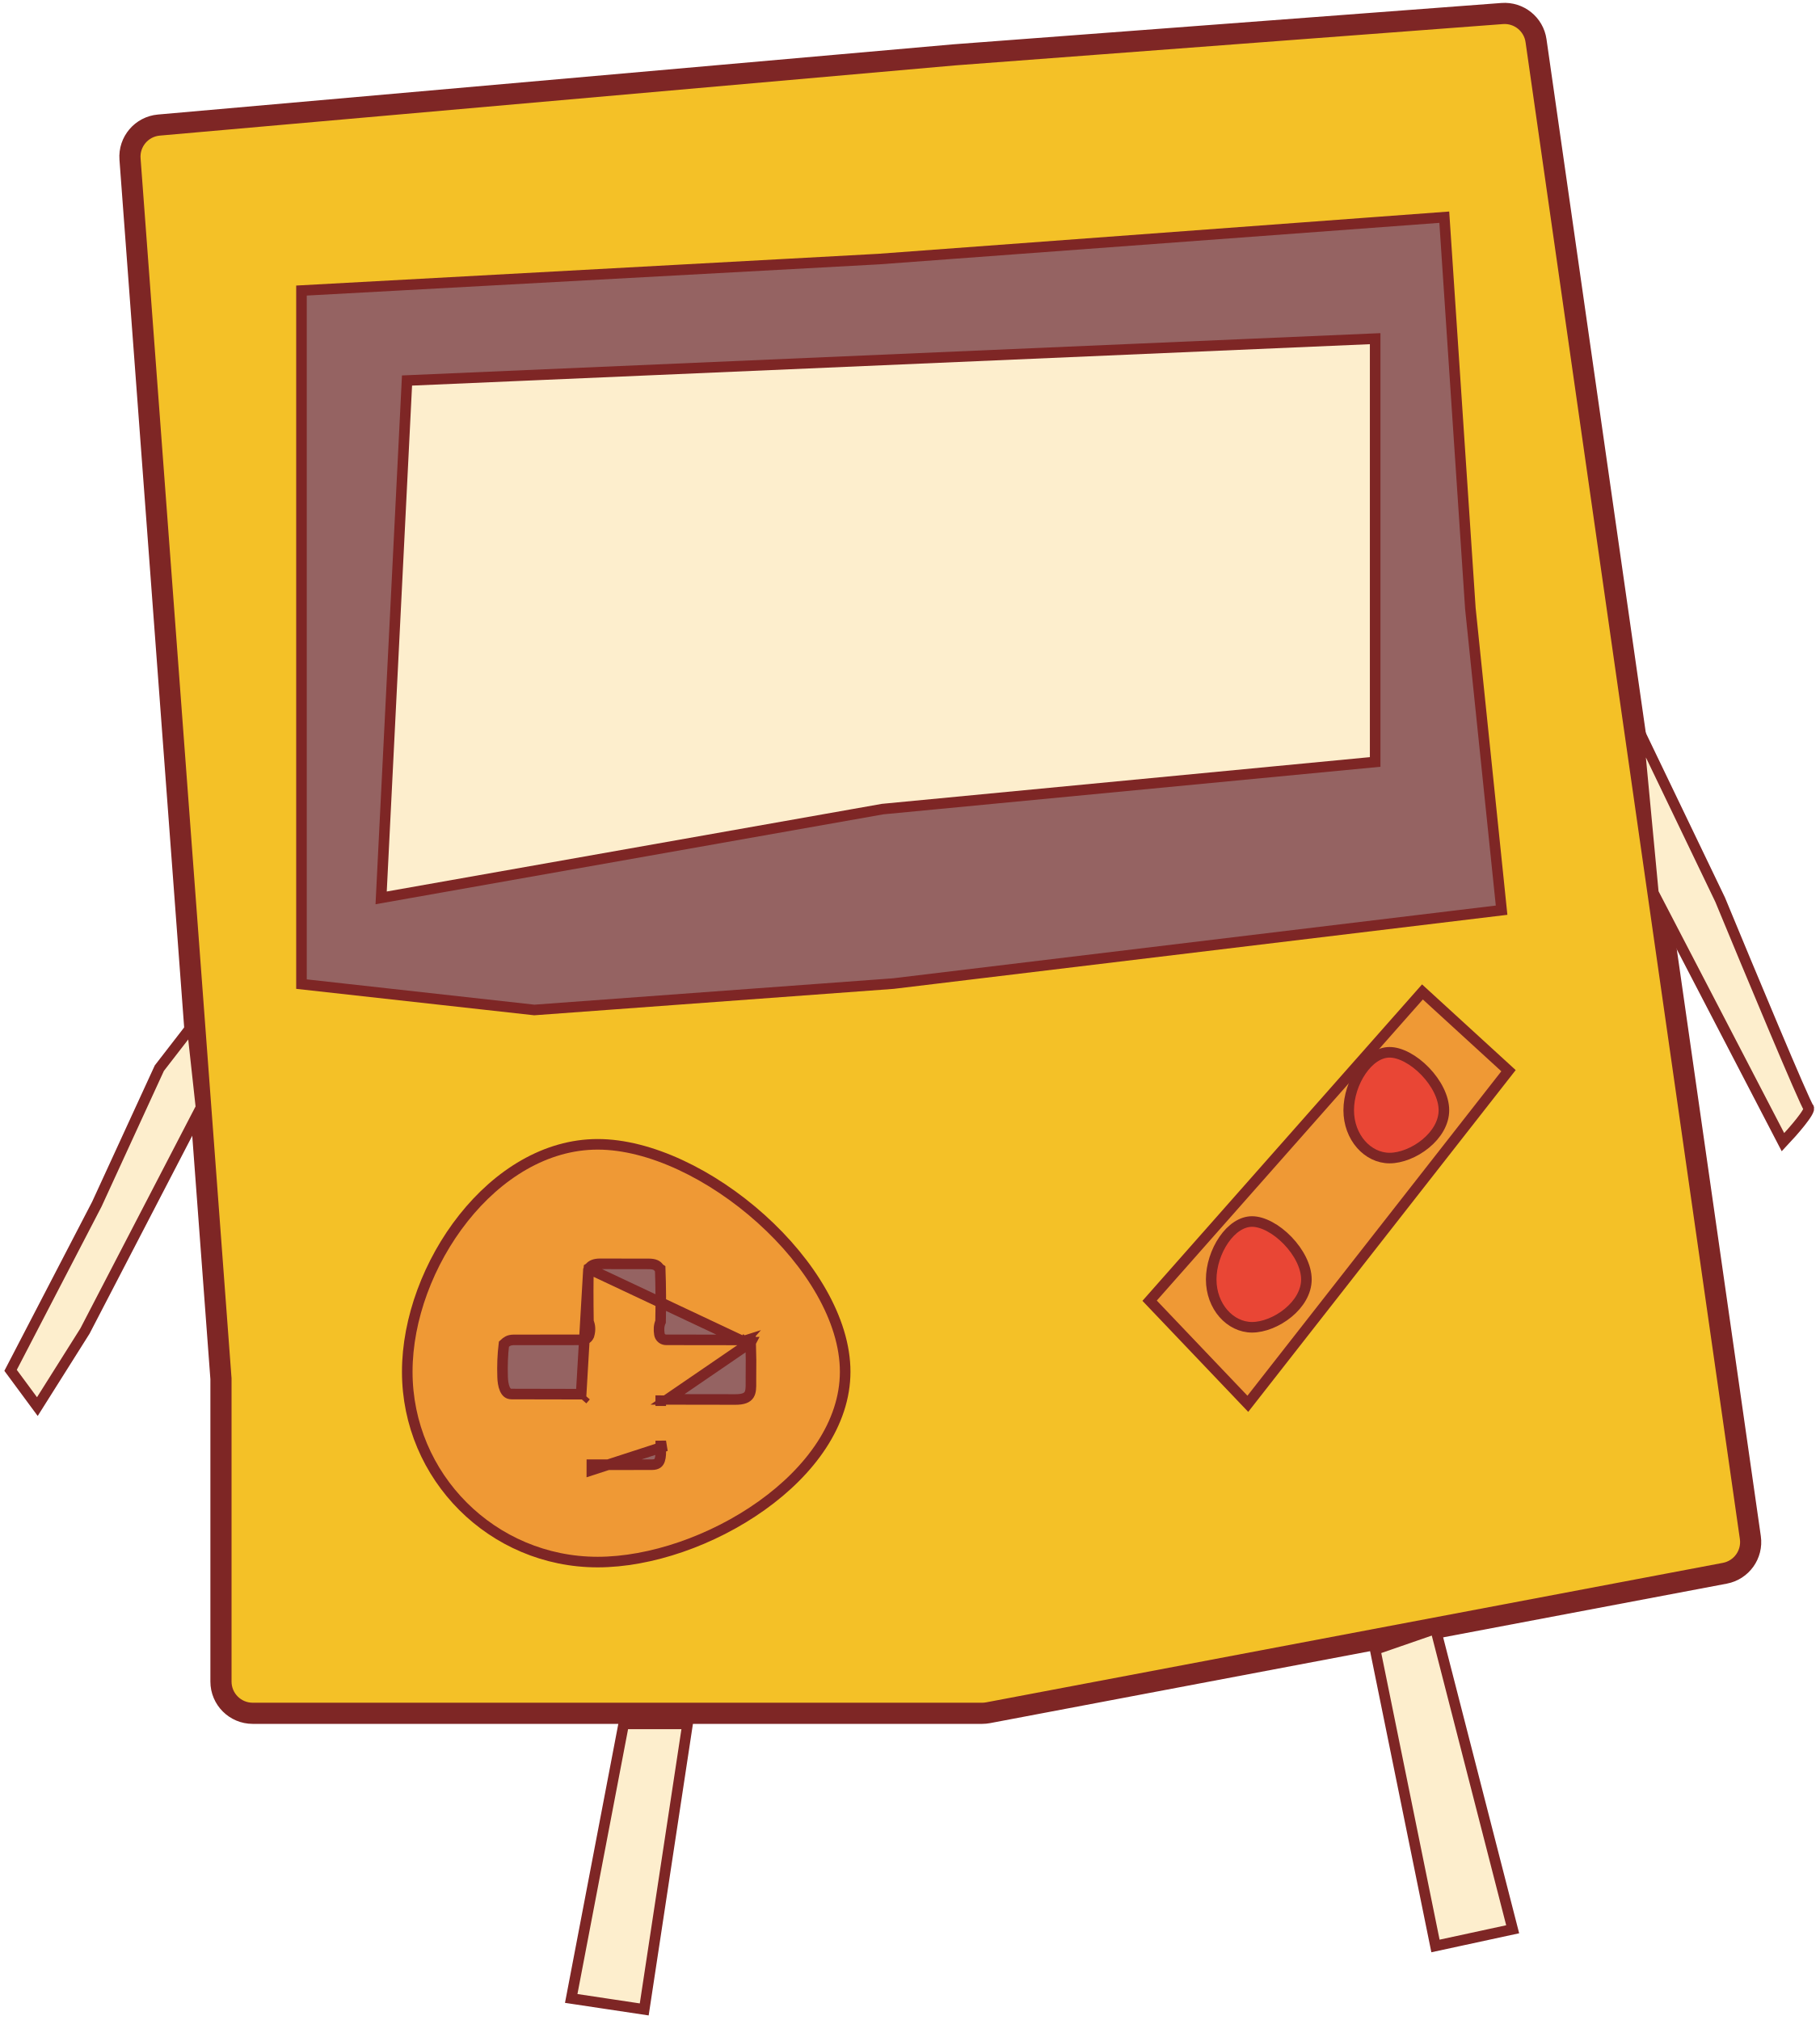
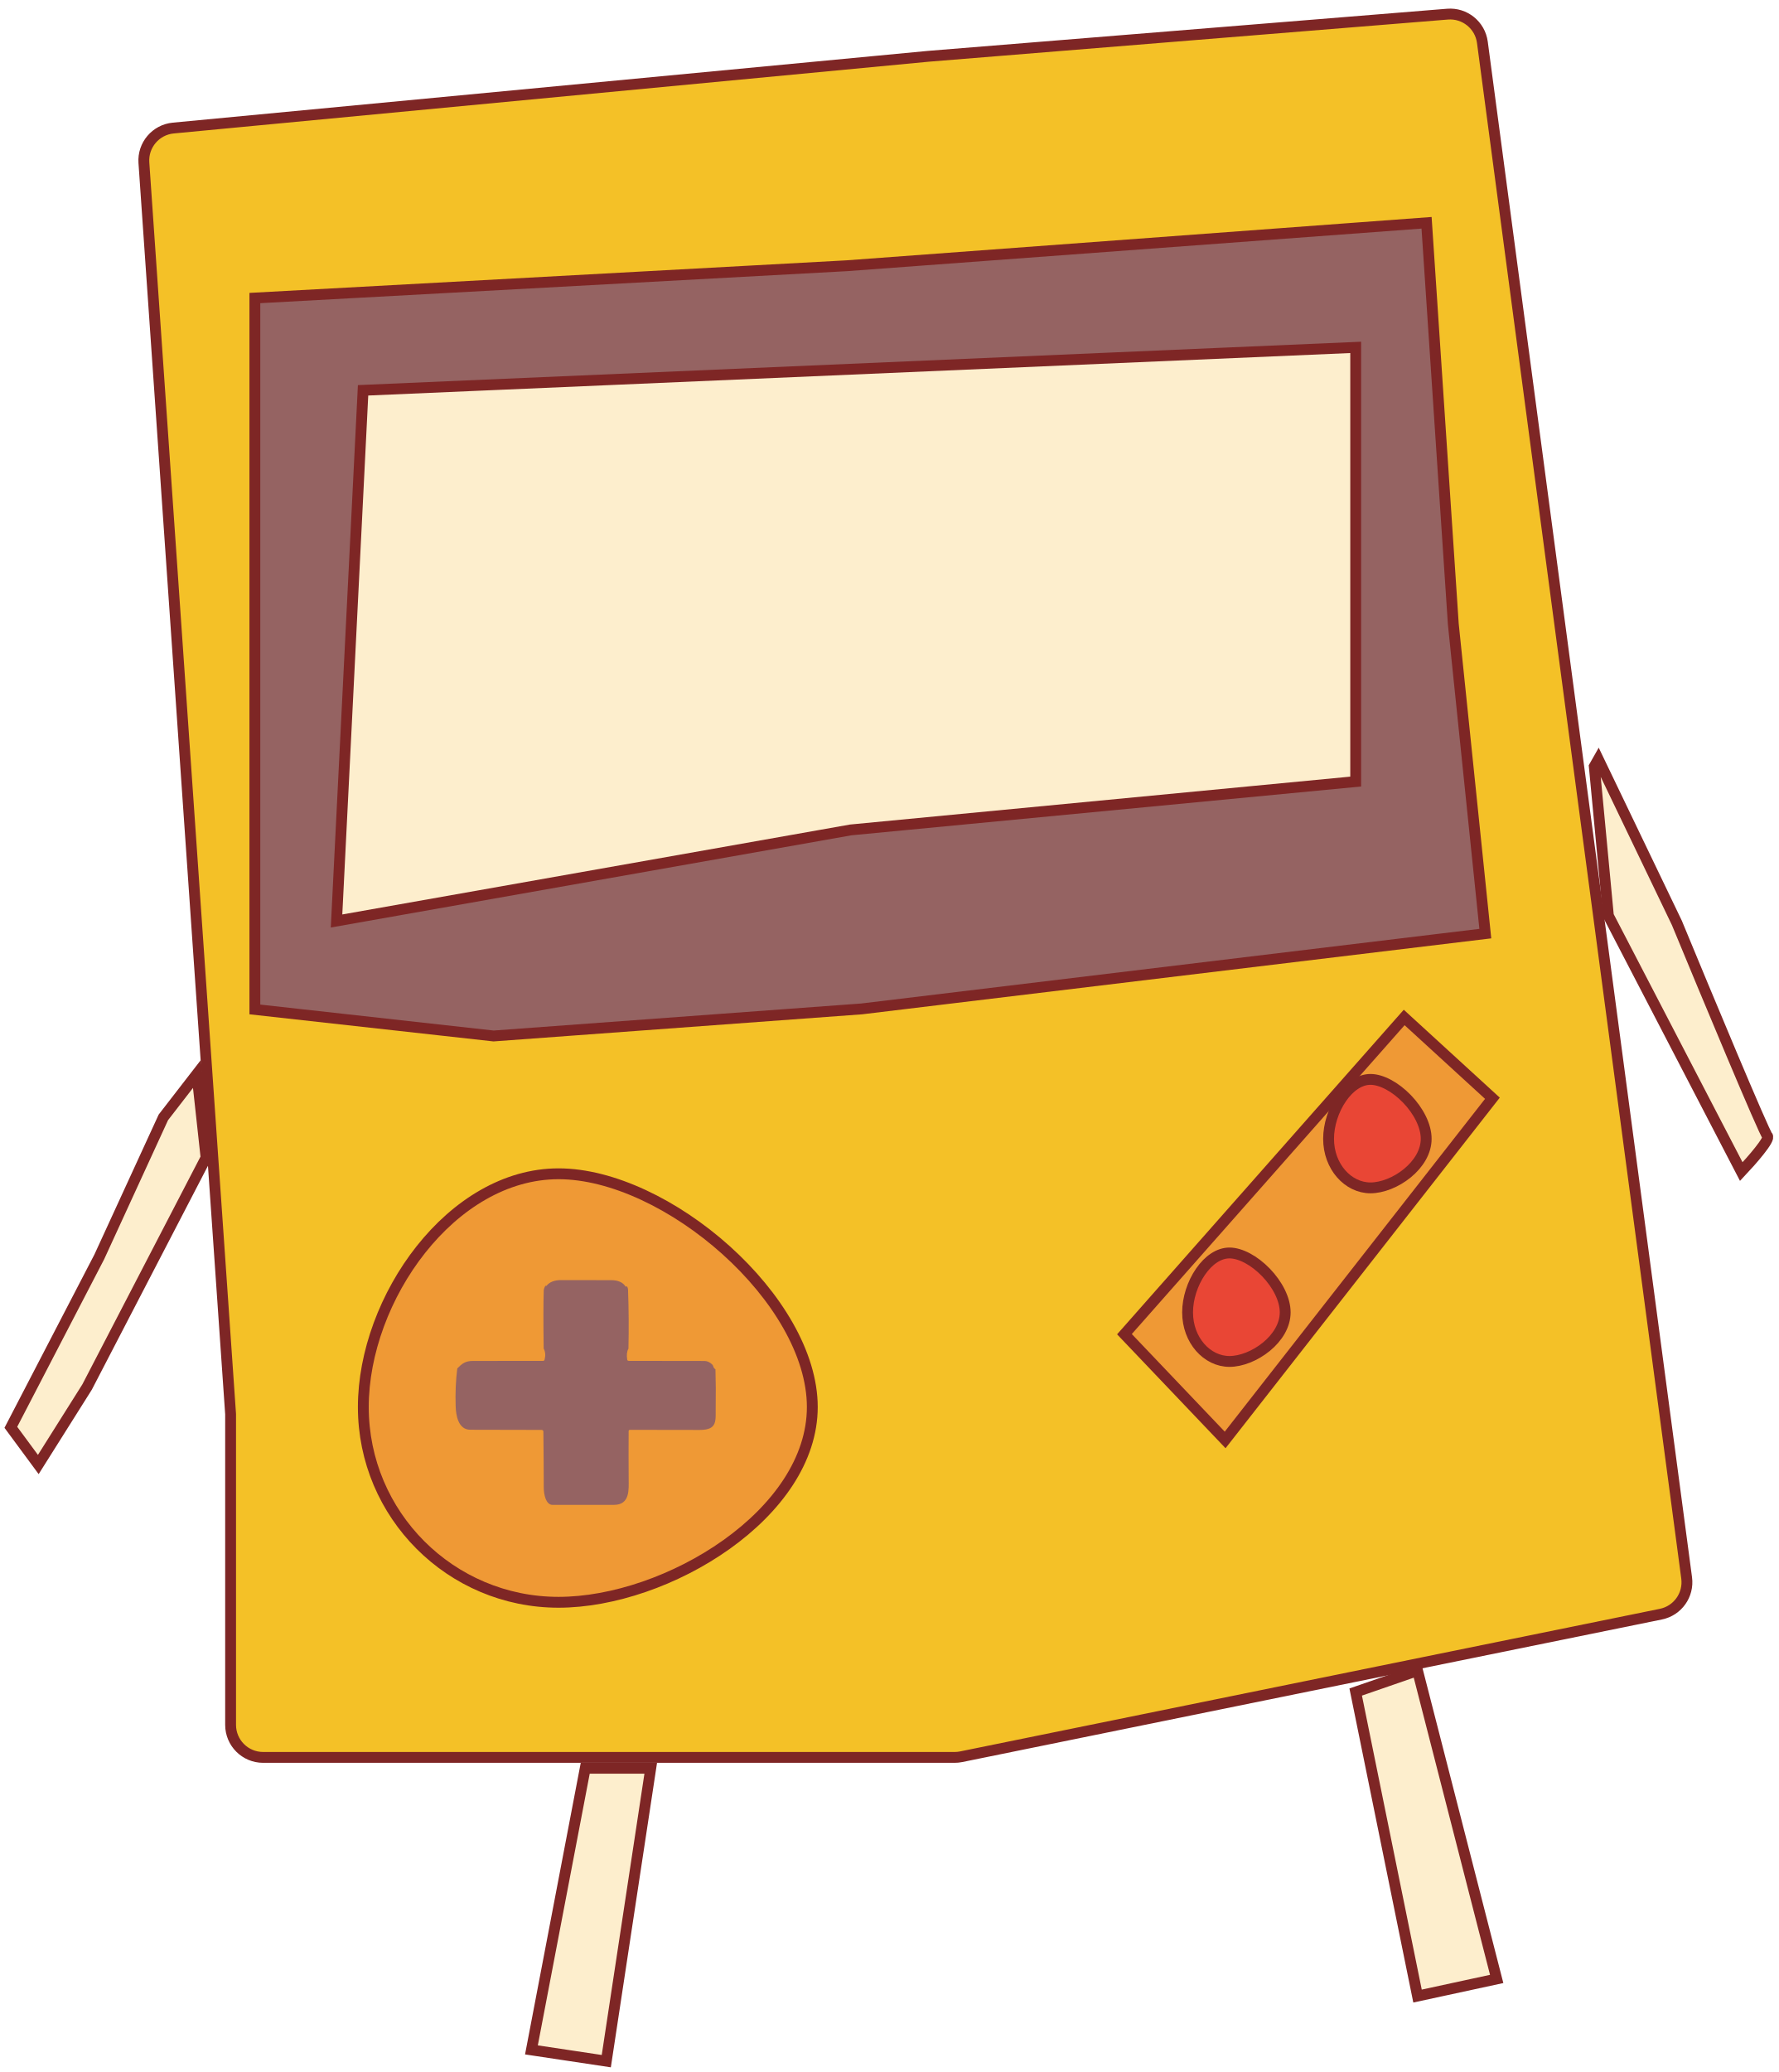
- <svg xmlns="http://www.w3.org/2000/svg" width="172" height="191" viewBox="0 0 172 191" fill="none">
-   <path d="M20.889 130.4V130.363L20.886 130.326L12.291 15.038C12.169 13.401 13.384 11.97 15.018 11.826L90.186 5.189L90.199 5.188L142.011 1.279C143.586 1.16 144.983 2.282 145.207 3.845L165.468 145.385C165.696 146.973 164.633 148.459 163.057 148.758L93.405 161.948C93.221 161.982 93.034 162 92.847 162H23.889C22.232 162 20.889 160.657 20.889 159V130.4Z" fill="#F4C127" stroke="#7E2625" stroke-width="2" />
-   <path d="M130 155.974L135.702 184L143 182.421L135.702 154L130 155.974Z" fill="#FDEECD" stroke="#7E2625" />
-   <path d="M83.037 24.499L136.535 20.536L139.001 57.533L139.002 57.542L139.003 57.551L141.952 86.062L84.452 93.002L50.509 95.498L28.5 93.052V27.474L83.027 24.499L83.027 24.499L83.037 24.499Z" fill="#956362" stroke="#7E2625" />
-   <path d="M108.678 122.987L134.471 93.791L142.606 101.238L117.963 132.736L108.678 122.987Z" fill="#EF9935" stroke="#7E2625" />
-   <path d="M79.898 129.701C79.898 134.579 76.624 139.073 71.99 142.375C67.365 145.672 61.49 147.701 56.5 147.701C46.559 147.701 38.5 139.642 38.5 129.701C38.5 124.717 40.525 119.325 43.81 115.18C47.097 111.034 51.591 108.201 56.5 108.201C61.44 108.201 67.301 111.065 71.946 115.241C76.597 119.422 79.898 124.797 79.898 129.701Z" fill="#EF9935" stroke="#7E2625" />
-   <path d="M123.5 120.975C123.5 122.163 122.805 123.291 121.768 124.142C120.73 124.994 119.43 125.5 118.363 125.5C116.294 125.5 114.5 123.543 114.5 120.975C114.5 119.695 114.954 118.299 115.69 117.23C116.432 116.153 117.39 115.5 118.363 115.5C119.374 115.5 120.662 116.193 121.726 117.294C122.784 118.39 123.5 119.766 123.5 120.975Z" fill="#E94635" stroke="#7E2625" />
-   <path d="M136.5 104.975C136.5 106.163 135.805 107.291 134.768 108.142C133.73 108.994 132.43 109.5 131.363 109.5C129.294 109.5 127.5 107.543 127.5 104.975C127.5 103.695 127.954 102.299 128.69 101.23C129.432 100.153 130.39 99.5 131.363 99.5C132.374 99.5 133.662 100.193 134.726 101.294C135.784 102.39 136.5 103.766 136.5 104.975Z" fill="#E94635" stroke="#7E2625" />
-   <path d="M8.031 125.857L19 104.714L18.156 97L15.062 101L9.156 113.857L1 129.571L3.531 133L8.031 125.857Z" fill="#FDEECD" stroke="#7E2625" />
-   <path d="M60.902 190L65 163H58.961L54 188.962L60.902 190Z" fill="#FDEECD" stroke="#7E2625" />
-   <path d="M83.452 76.502L83.433 76.504L83.413 76.508L36.031 84.898L38.477 35.98L130 32.022V72.046L83.452 76.502Z" fill="#FDEECD" stroke="#7E2625" />
-   <path d="M162.612 85.069L155.371 70L155 70.655L156.3 84.414L168.553 108C169.482 107.017 171.264 104.986 170.967 104.724C170.67 104.462 165.273 91.511 162.612 85.069Z" fill="#FDEECD" stroke="#7E2625" />
-   <path d="M70.967 126.933C71.001 128.039 71.009 129.152 70.99 130.272C70.988 130.416 70.989 130.553 70.99 130.685C70.997 131.681 71.001 132.331 69.514 132.329C67.376 132.328 65.238 132.325 63.098 132.32L70.967 126.933ZM70.967 126.933L70.467 126.949C70.469 127.022 70.472 127.095 70.474 127.168C70.544 127.251 70.631 127.322 70.736 127.377L70.967 126.933ZM70.379 126.787L70.316 126.86C70.309 126.854 70.302 126.848 70.295 126.843C70.29 126.83 70.287 126.817 70.283 126.804L70.383 126.775M70.379 126.787L70.764 126.667L70.391 126.773M70.379 126.787L70.371 126.789M70.379 126.787L70.391 126.773M70.391 126.773L70.643 126.482L70.383 126.775M70.391 126.773L70.383 126.775M70.383 126.775L70.371 126.789M70.371 126.789L70.286 126.816C70.289 126.824 70.293 126.832 70.299 126.841C70.304 126.85 70.309 126.855 70.311 126.857L70.371 126.789ZM55.634 119.95C55.634 119.948 55.635 119.945 55.636 119.941C55.685 119.911 55.728 119.875 55.763 119.837L55.768 119.831L55.773 119.826C55.938 119.638 56.219 119.5 56.721 119.5C58.264 119.502 59.806 119.504 61.349 119.507H61.35C61.88 119.507 62.13 119.659 62.258 119.843L62.259 119.844C62.301 119.905 62.354 119.955 62.412 119.994C62.472 121.644 62.484 123.303 62.447 124.97C62.285 125.325 62.268 125.732 62.337 126.15C62.359 126.287 62.427 126.443 62.578 126.557C62.719 126.663 62.875 126.686 62.985 126.686L62.986 126.686C65.304 126.682 67.628 126.685 69.959 126.695L55.634 119.95ZM55.634 119.95C55.598 121.073 55.595 122.743 55.628 124.967C55.801 125.357 55.814 125.78 55.697 126.209L55.696 126.21C55.661 126.337 55.585 126.473 55.446 126.57C55.312 126.664 55.168 126.688 55.055 126.688H55.054C52.905 126.684 50.757 126.685 48.61 126.691L48.608 126.691C48.32 126.691 48.15 126.739 48.016 126.808C47.899 126.868 47.786 126.956 47.637 127.096C47.517 128.092 47.476 129.13 47.514 130.211L47.514 130.212C47.526 130.57 47.577 131.01 47.727 131.345C47.8 131.508 47.887 131.622 47.981 131.695C48.069 131.762 48.186 131.812 48.366 131.813H48.366C50.572 131.822 52.763 131.827 54.939 131.827L55.634 119.95ZM62.965 136.716L62.465 136.719C62.465 136.719 62.465 136.719 62.465 136.719C62.465 136.787 62.466 136.854 62.466 136.919C62.471 137.348 62.476 137.73 62.372 138.037C62.32 138.194 62.248 138.294 62.157 138.36C62.066 138.426 61.907 138.493 61.616 138.494L61.615 138.494C59.725 138.501 57.837 138.502 55.951 138.496L55.95 138.996L62.965 136.716ZM55.053 132.368L55.381 131.991C55.381 131.991 55.381 131.991 55.381 131.991L55.053 132.368ZM62.962 132.443L62.462 132.44C62.462 132.441 62.462 132.442 62.462 132.443H62.962Z" fill="#956362" stroke="#7E2625" />
+ <svg width="164" height="191" viewBox="0 0 164 191" fill="none">
+   <path d="M21.262 130.4V130.365L21.26 130.331L13.267 14.998C13.155 13.375 14.357 11.958 15.976 11.804L85.614 5.188L85.627 5.187L133.464 1.304C135.056 1.175 136.47 2.316 136.681 3.899L155.516 145.459C155.724 147.022 154.687 148.479 153.141 148.794L88.62 161.94C88.423 161.98 88.222 162 88.021 162H24.262C22.605 162 21.262 160.657 21.262 159V130.4Z" fill="#F4C127" stroke="#7E2625" strokeWidth="2" />
+   <path d="M125 155.974L130.702 184L138 182.421L130.702 154L125 155.974Z" fill="#FDEECD" stroke="#7E2625" />
+   <path d="M78.037 24.499L131.535 20.536L134.001 57.533L134.002 57.542L134.003 57.551L136.952 86.062L79.452 93.002L45.509 95.498L23.5 93.052V27.474L78.027 24.499L78.027 24.499L78.037 24.499Z" fill="#956362" stroke="#7E2625" />
+   <path d="M103.678 122.987L129.471 93.791L137.606 101.238L112.963 132.736L103.678 122.987Z" fill="#EF9935" stroke="#7E2625" />
+   <path d="M74.898 129.701C74.898 134.579 71.624 139.073 66.99 142.375C62.365 145.672 56.49 147.701 51.5 147.701C41.559 147.701 33.5 139.642 33.5 129.701C33.5 124.717 35.525 119.325 38.81 115.18C42.097 111.034 46.591 108.201 51.5 108.201C56.44 108.201 62.301 111.065 66.946 115.241C71.597 119.422 74.898 124.797 74.898 129.701Z" fill="#EF9935" stroke="#7E2625" />
+   <path d="M118.5 120.975C118.5 122.163 117.805 123.291 116.768 124.142C115.73 124.994 114.43 125.5 113.363 125.5C111.294 125.5 109.5 123.543 109.5 120.975C109.5 119.695 109.954 118.299 110.69 117.23C111.432 116.153 112.39 115.5 113.363 115.5C114.374 115.5 115.662 116.193 116.726 117.294C117.784 118.39 118.5 119.766 118.5 120.975Z" fill="#E94635" stroke="#7E2625" />
+   <path d="M131.5 104.975C131.5 106.163 130.805 107.291 129.768 108.142C128.73 108.994 127.43 109.5 126.363 109.5C124.294 109.5 122.5 107.543 122.5 104.975C122.5 103.695 122.954 102.299 123.69 101.23C124.432 100.153 125.39 99.5 126.363 99.5C127.374 99.5 128.662 100.193 129.726 101.294C130.784 102.39 131.5 103.766 131.5 104.975Z" fill="#E94635" stroke="#7E2625" />
+   <path d="M8.031 127.857L19 106.714L18.156 99L15.062 103L9.156 115.857L1 131.571L3.531 135L8.031 127.857Z" fill="#FDEECD" stroke="#7E2625" />
+   <path d="M55.902 190L60 163H53.961L49 188.962L55.902 190Z" fill="#FDEECD" stroke="#7E2625" />
+   <path d="M78.452 76.502L78.433 76.504L78.413 76.508L31.031 84.898L33.477 35.98L125 32.022V72.046L78.452 76.502Z" fill="#FDEECD" stroke="#7E2625" />
+   <path d="M154.612 85.069L147.371 70L147 70.655L148.3 84.414L160.553 108C161.482 107.017 163.264 104.986 162.967 104.724C162.67 104.462 157.273 91.511 154.612 85.069Z" fill="#FDEECD" stroke="#7E2625" />
+   <path d="M57.8 118.555C57.867 118.662 57.903 118.776 57.908 118.897C57.973 120.694 57.985 122.501 57.944 124.317C57.802 124.573 57.764 124.91 57.831 125.327C57.843 125.407 57.894 125.447 57.985 125.447C60.304 125.443 62.63 125.446 64.961 125.457C65.196 125.458 65.423 125.558 65.643 125.754C65.701 125.808 65.741 125.872 65.764 125.946C65.8 126.076 65.867 126.168 65.967 126.222C66.001 127.367 66.009 128.521 65.99 129.682C65.969 130.952 66.198 131.816 64.514 131.814C62.376 131.812 60.238 131.809 58.098 131.804C58.007 131.804 57.962 131.847 57.962 131.932C57.953 133.424 57.954 134.9 57.965 136.36C57.97 137.309 58.093 138.716 56.617 138.721C54.726 138.729 52.837 138.729 50.95 138.723C50.312 138.721 50.137 137.71 50.137 137.132C50.134 135.401 50.122 133.676 50.101 131.958C50.1 131.919 50.083 131.882 50.053 131.854C50.023 131.827 49.982 131.811 49.939 131.811C47.762 131.811 45.57 131.807 43.364 131.797C42.225 131.793 42.04 130.414 42.014 129.637C41.973 128.426 42.023 127.261 42.163 126.144C42.598 125.7 42.909 125.452 43.608 125.452C45.756 125.446 47.905 125.445 50.055 125.45C50.141 125.45 50.194 125.411 50.214 125.334C50.315 124.952 50.287 124.609 50.129 124.307C50.095 121.936 50.097 120.152 50.135 118.956C50.14 118.844 50.194 118.685 50.297 118.479C50.254 118.504 50.257 118.525 50.307 118.541C50.343 118.55 50.373 118.541 50.397 118.515C50.687 118.172 51.128 118 51.721 118C53.264 118.002 54.807 118.004 56.35 118.007C56.974 118.007 57.413 118.197 57.669 118.578C57.679 118.593 57.694 118.604 57.712 118.608C57.73 118.612 57.748 118.61 57.764 118.602C57.785 118.591 57.797 118.575 57.8 118.555Z" fill="#956362" />
</svg>
